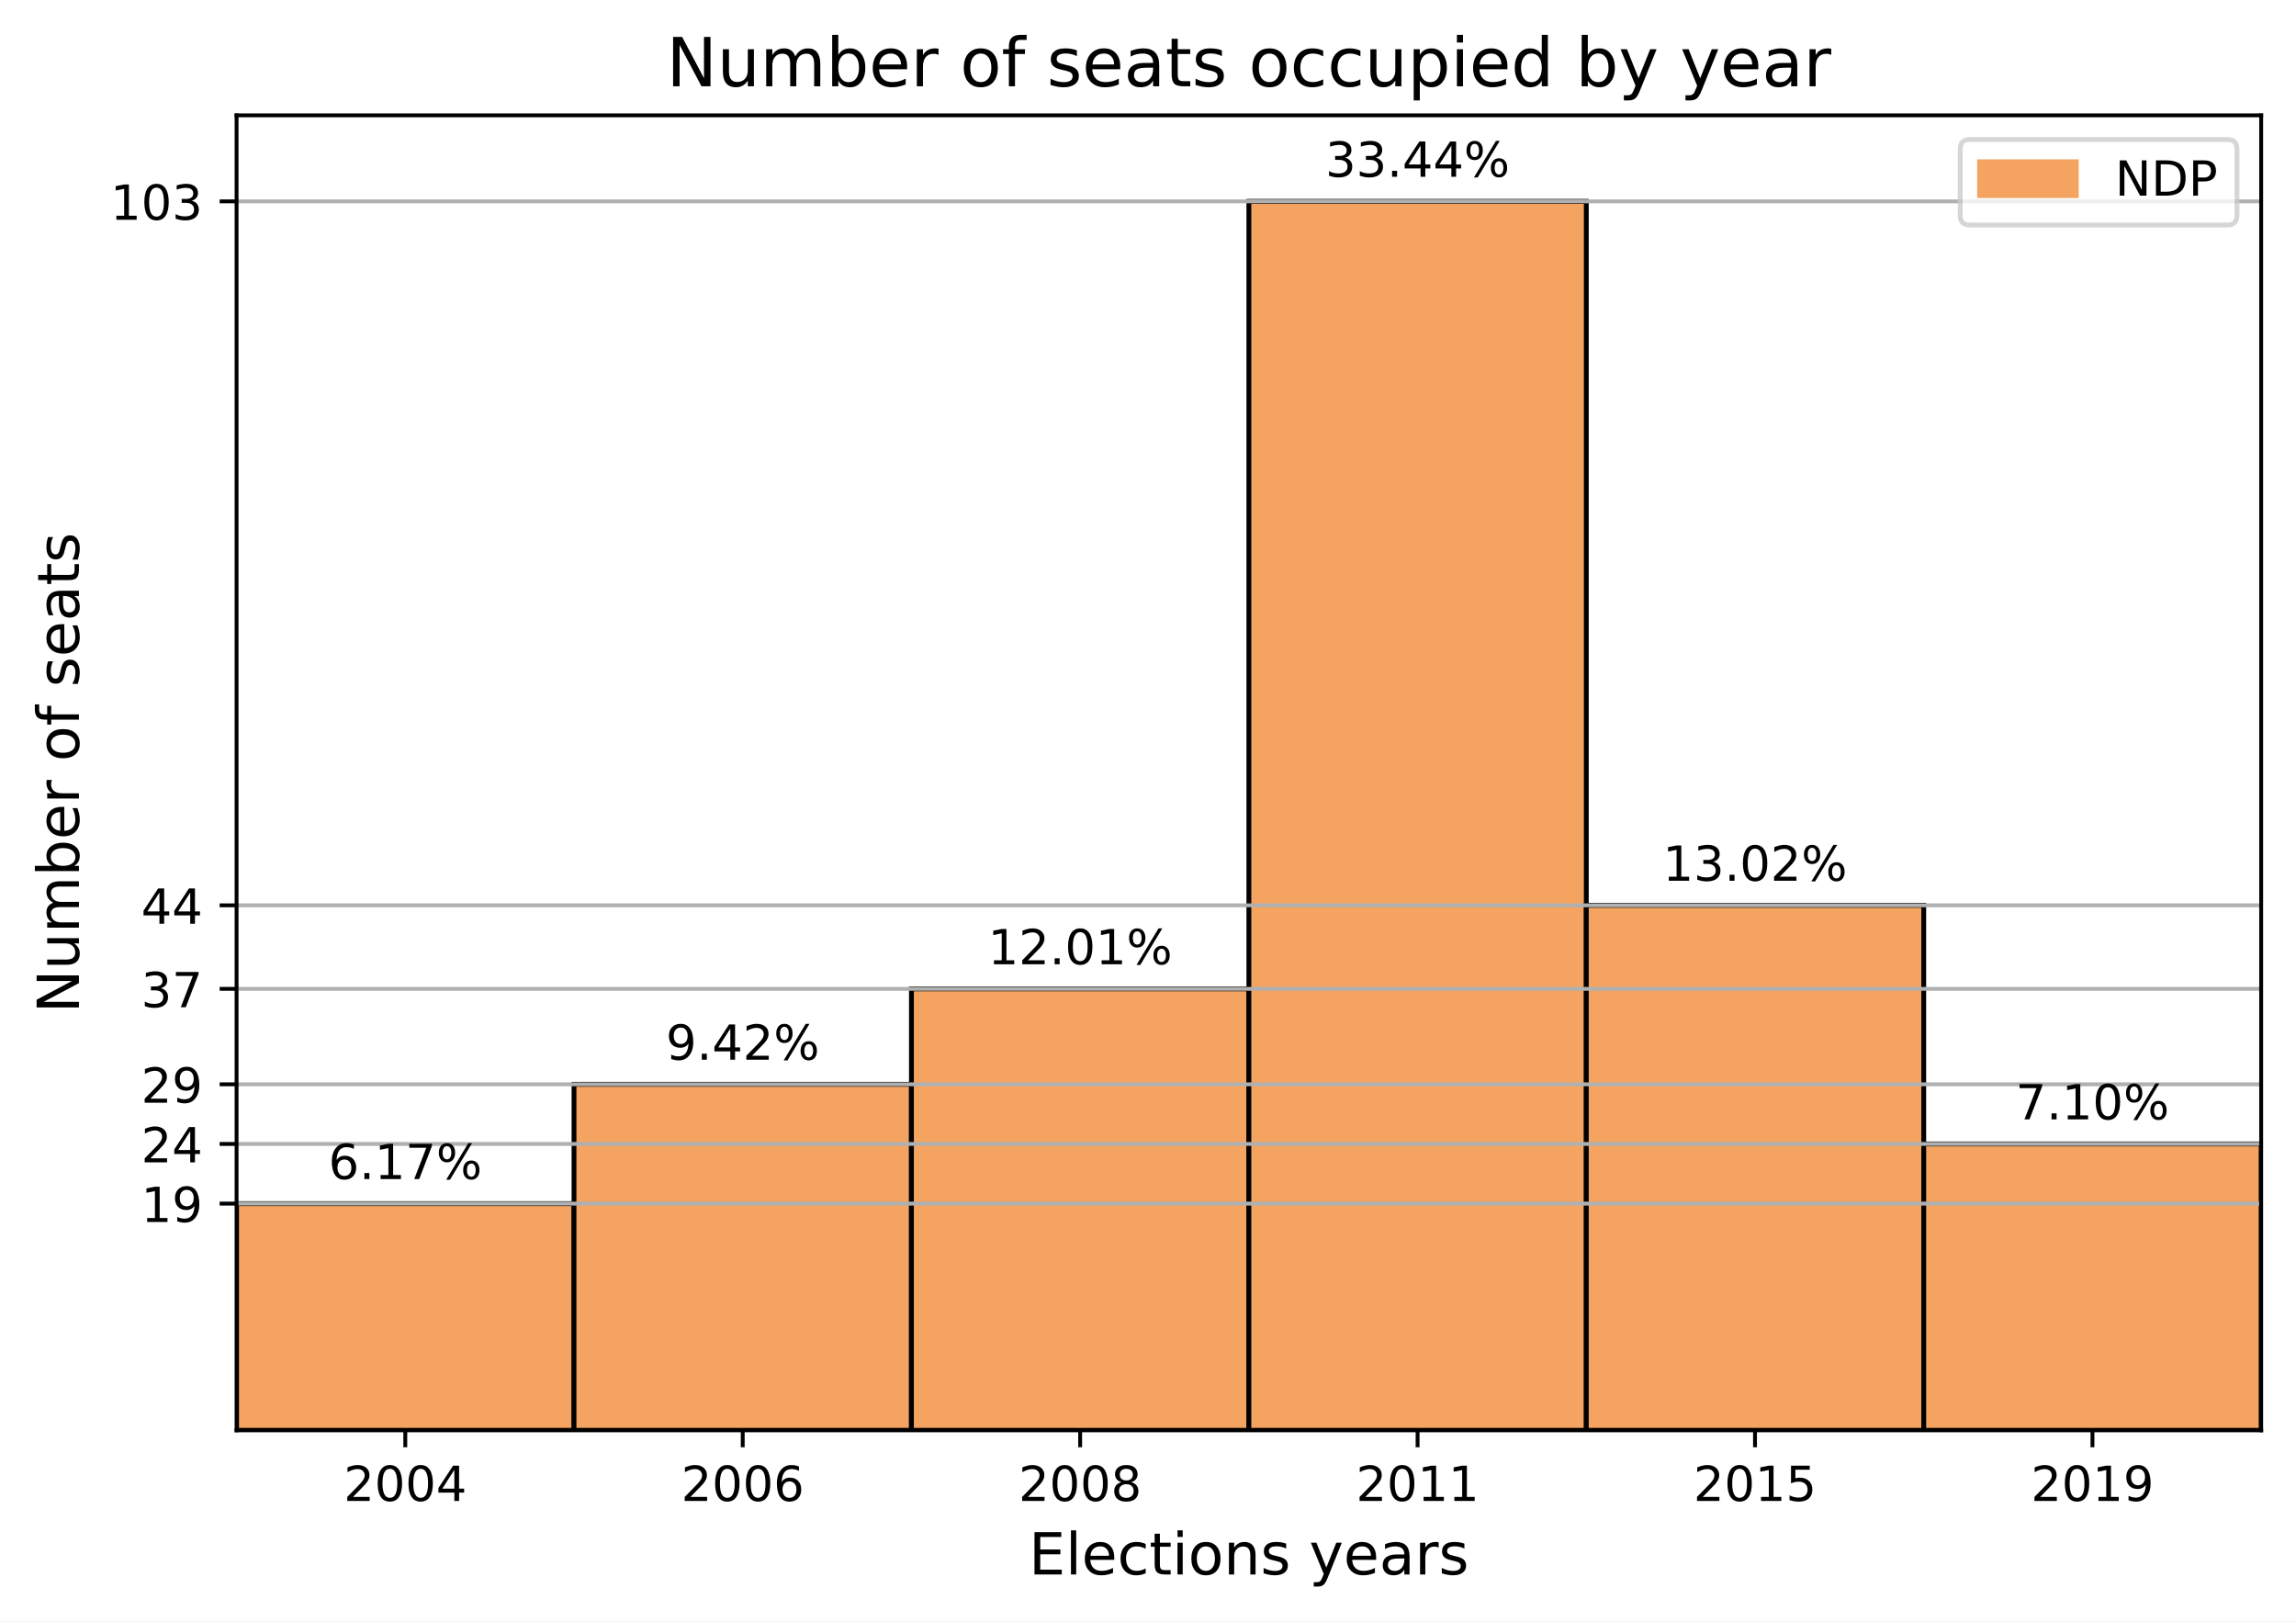
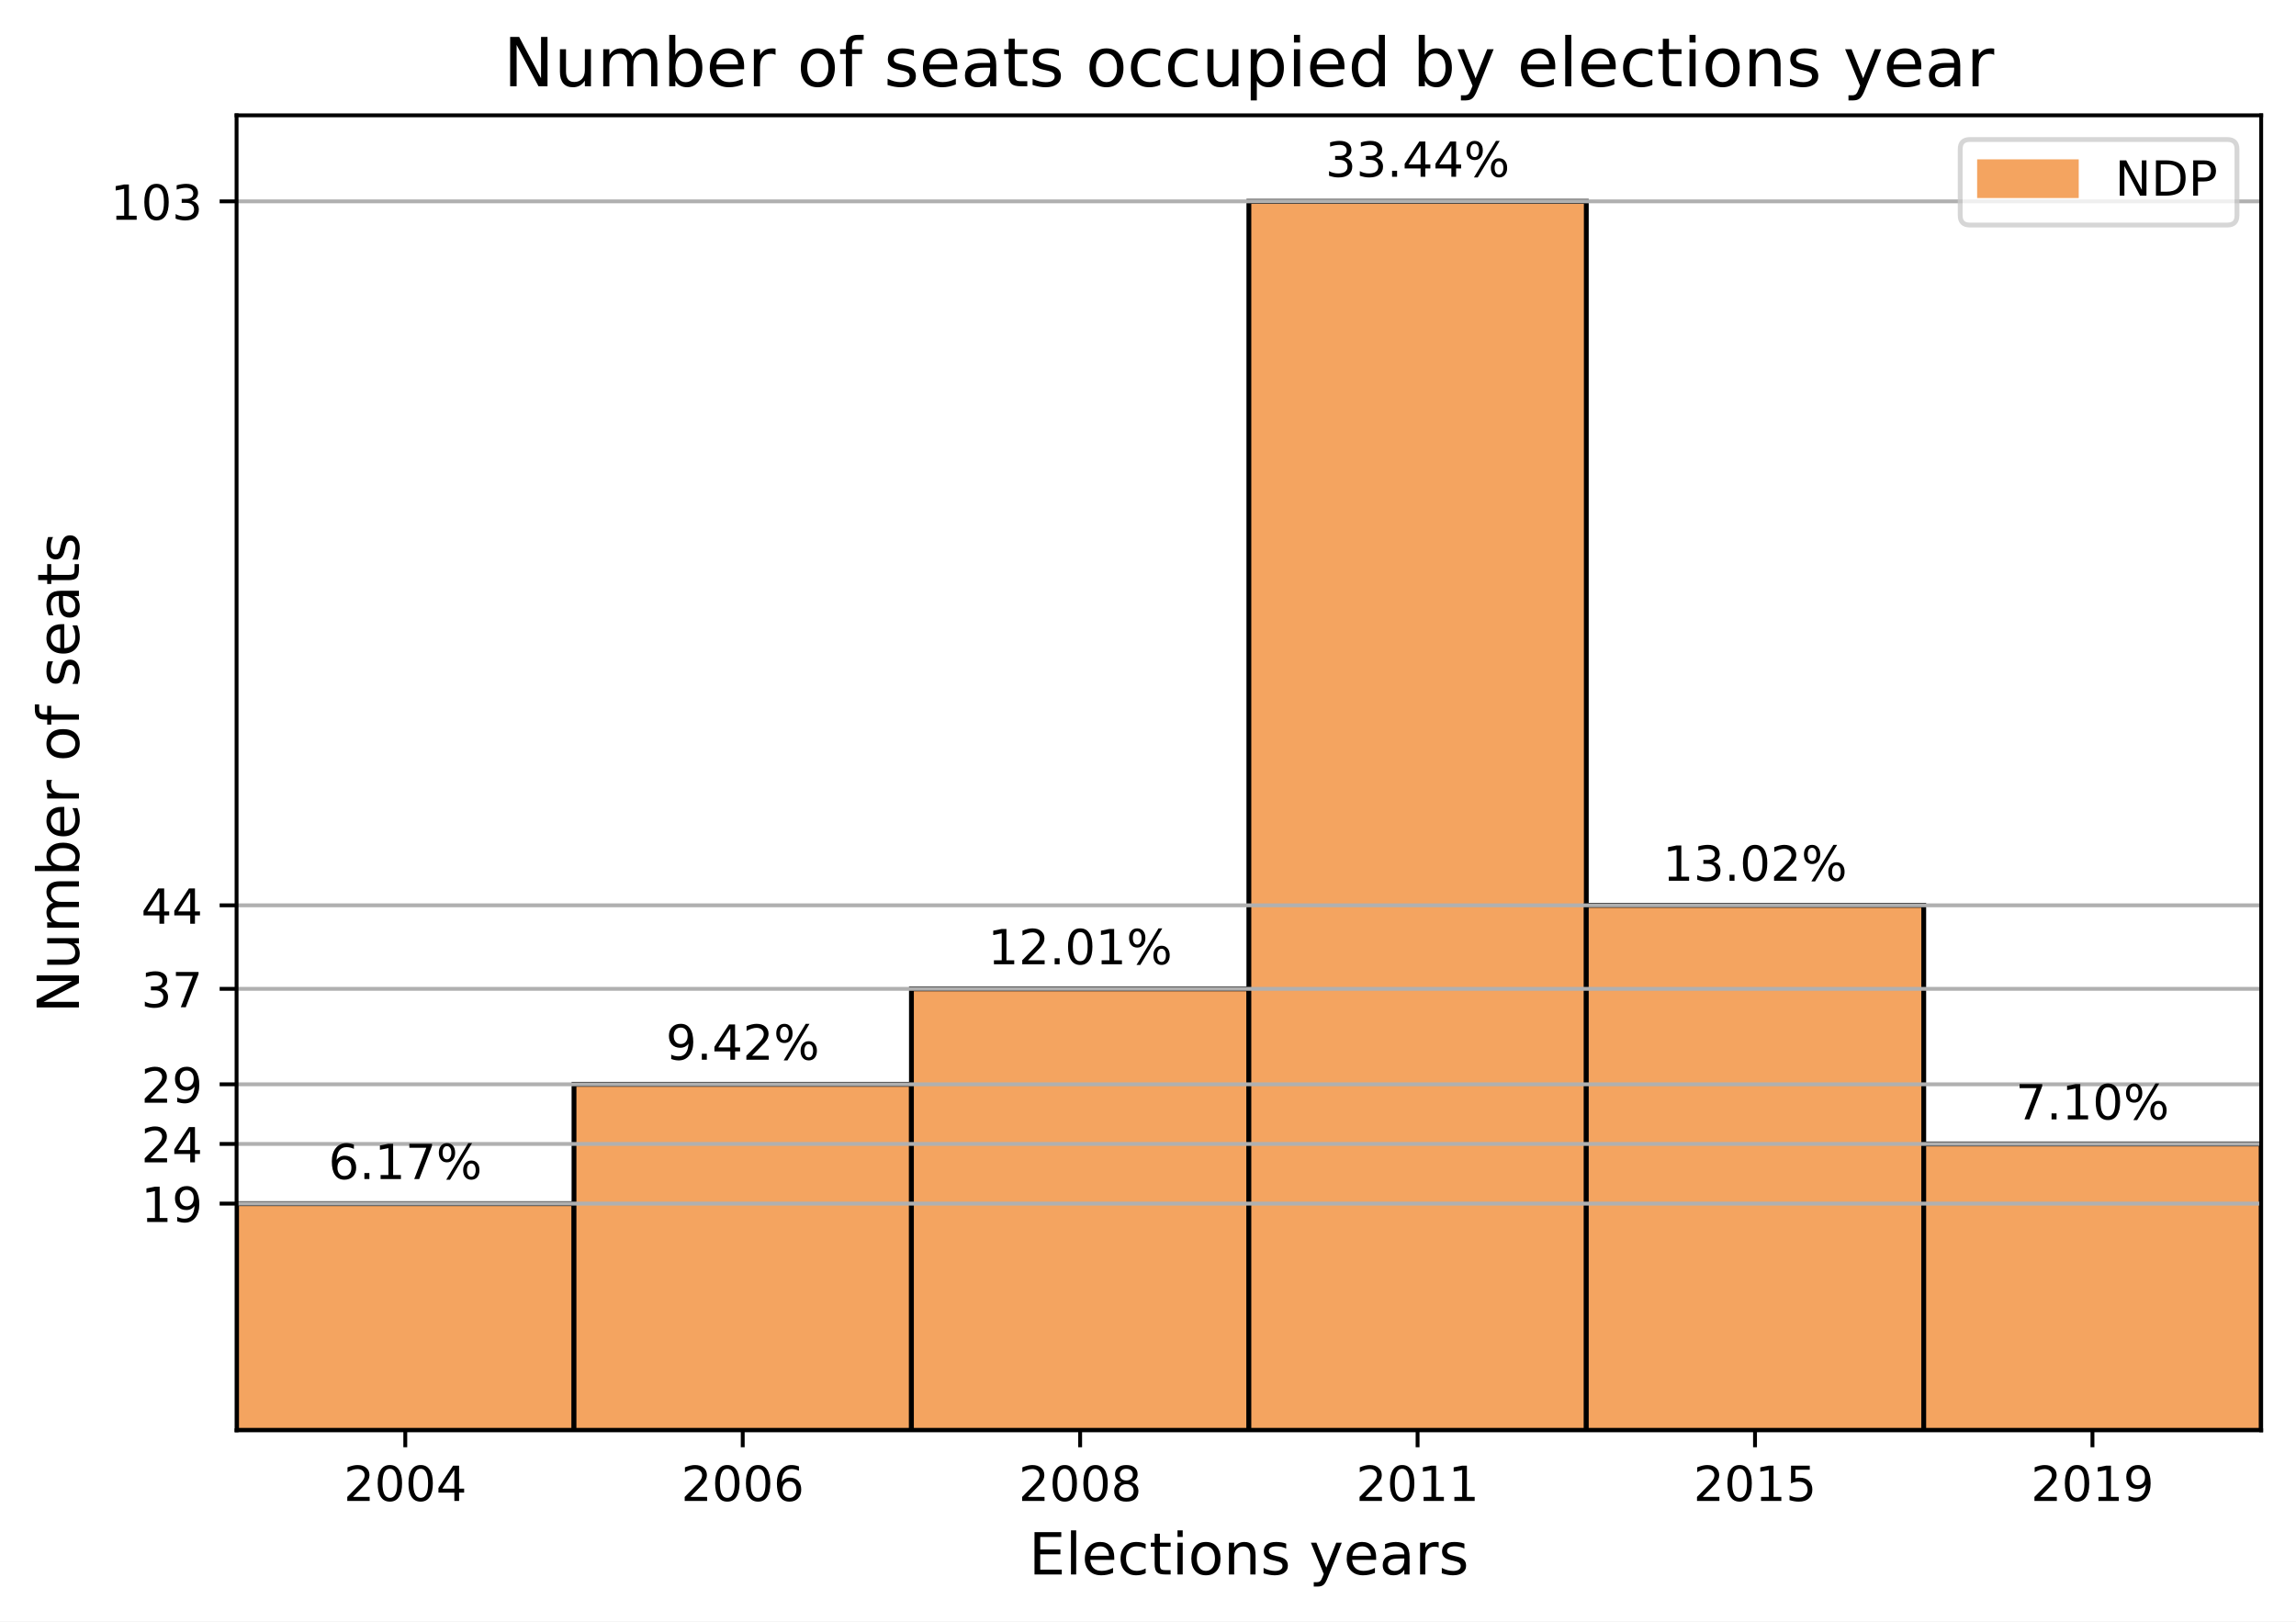
<svg xmlns="http://www.w3.org/2000/svg" xmlns:xlink="http://www.w3.org/1999/xlink" height="335.13pt" version="1.1" viewBox="0 0 474.601 335.13" width="474.601pt">
  <defs>
    <style type="text/css">
*{stroke-linecap:butt;stroke-linejoin:round;}
  </style>
  </defs>
  <g id="figure_1">
    <g id="patch_1">
      <path d="M 0 335.13  L 474.601 335.13  L 474.601 0  L 0 0  z " style="fill:#ffffff;" />
    </g>
    <g id="axes_1">
      <g id="patch_2">
        <path d="M 48.901 295.638  L 467.401 295.638  L 467.401 23.838  L 48.901 23.838  z " style="fill:#ffffff;" />
      </g>
      <g id="patch_3">
-         <path clip-path="url(#p326a1dd85b)" d="M 48.901 295.638  L 118.651 295.638  L 118.651 248.78  L 48.901 248.78  z " style="fill:#f4a460;stroke:#000000;stroke-linejoin:miter;" />
+         <path clip-path="url(#p4ded774960)" d="M 48.901 295.638  L 118.651 295.638  L 118.651 248.78  L 48.901 248.78  z " style="fill:#f4a460;stroke:#000000;stroke-linejoin:miter;" />
      </g>
      <g id="patch_4">
-         <path clip-path="url(#p326a1dd85b)" d="M 118.651 295.638  L 188.401 295.638  L 188.401 224.118  L 118.651 224.118  z " style="fill:#f4a460;stroke:#000000;stroke-linejoin:miter;" />
+         <path clip-path="url(#p4ded774960)" d="M 118.651 295.638  L 188.401 295.638  L 188.401 224.118  L 118.651 224.118  z " style="fill:#f4a460;stroke:#000000;stroke-linejoin:miter;" />
      </g>
      <g id="patch_5">
-         <path clip-path="url(#p326a1dd85b)" d="M 188.401 295.638  L 258.151 295.638  L 258.151 204.388  L 188.401 204.388  z " style="fill:#f4a460;stroke:#000000;stroke-linejoin:miter;" />
+         <path clip-path="url(#p4ded774960)" d="M 188.401 295.638  L 258.151 295.638  L 258.151 204.388  L 188.401 204.388  z " style="fill:#f4a460;stroke:#000000;stroke-linejoin:miter;" />
      </g>
      <g id="patch_6">
-         <path clip-path="url(#p326a1dd85b)" d="M 258.151 295.638  L 327.901 295.638  L 327.901 41.619  L 258.151 41.619  z " style="fill:#f4a460;stroke:#000000;stroke-linejoin:miter;" />
+         <path clip-path="url(#p4ded774960)" d="M 258.151 295.638  L 327.901 295.638  L 327.901 41.619  L 258.151 41.619  z " style="fill:#f4a460;stroke:#000000;stroke-linejoin:miter;" />
      </g>
      <g id="patch_7">
-         <path clip-path="url(#p326a1dd85b)" d="M 327.901 295.638  L 397.651 295.638  L 397.651 187.125  L 327.901 187.125  z " style="fill:#f4a460;stroke:#000000;stroke-linejoin:miter;" />
+         <path clip-path="url(#p4ded774960)" d="M 327.901 295.638  L 397.651 295.638  L 397.651 187.125  L 327.901 187.125  z " style="fill:#f4a460;stroke:#000000;stroke-linejoin:miter;" />
      </g>
      <g id="patch_8">
-         <path clip-path="url(#p326a1dd85b)" d="M 397.651 295.638  L 467.401 295.638  L 467.401 236.449  L 397.651 236.449  z " style="fill:#f4a460;stroke:#000000;stroke-linejoin:miter;" />
+         <path clip-path="url(#p4ded774960)" d="M 397.651 295.638  L 467.401 295.638  L 467.401 236.449  L 397.651 236.449  z " style="fill:#f4a460;stroke:#000000;stroke-linejoin:miter;" />
      </g>
      <g id="matplotlib.axis_1">
        <g id="xtick_1">
          <g id="line2d_1">
            <defs>
-               <path d="M 0 0  L 0 3.5  " id="mfd32b7b7f0" style="stroke:#000000;stroke-width:0.8;" />
-             </defs>
-             <g>
-               <use style="stroke:#000000;stroke-width:0.8;" x="83.776" xlink:href="#mfd32b7b7f0" y="295.638" />
+               <path d="M 0 0  L 0 3.5  " id="m4c9ba9c787" style="stroke:#000000;stroke-width:0.8;" />
+             </defs>
+             <g>
+               <use style="stroke:#000000;stroke-width:0.8;" x="83.776" xlink:href="#m4c9ba9c787" y="295.638" />
            </g>
          </g>
          <g id="text_1">
            <defs>
              <path d="M 19.188 8.297  L 53.609 8.297  L 53.609 0  L 7.328 0  L 7.328 8.297  Q 12.938 14.109 22.625 23.891  Q 32.328 33.688 34.812 36.531  Q 39.547 41.844 41.422 45.531  Q 43.312 49.219 43.312 52.781  Q 43.312 58.594 39.234 62.25  Q 35.156 65.922 28.609 65.922  Q 23.969 65.922 18.812 64.312  Q 13.672 62.703 7.812 59.422  L 7.812 69.391  Q 13.766 71.781 18.938 73  Q 24.125 74.219 28.422 74.219  Q 39.75 74.219 46.484 68.547  Q 53.219 62.891 53.219 53.422  Q 53.219 48.922 51.531 44.891  Q 49.859 40.875 45.406 35.406  Q 44.188 33.984 37.641 27.219  Q 31.109 20.453 19.188 8.297  z " id="DejaVuSans-50" />
              <path d="M 31.781 66.406  Q 24.172 66.406 20.328 58.906  Q 16.5 51.422 16.5 36.375  Q 16.5 21.391 20.328 13.891  Q 24.172 6.391 31.781 6.391  Q 39.453 6.391 43.281 13.891  Q 47.125 21.391 47.125 36.375  Q 47.125 51.422 43.281 58.906  Q 39.453 66.406 31.781 66.406  z M 31.781 74.219  Q 44.047 74.219 50.516 64.516  Q 56.984 54.828 56.984 36.375  Q 56.984 17.969 50.516 8.266  Q 44.047 -1.422 31.781 -1.422  Q 19.531 -1.422 13.062 8.266  Q 6.594 17.969 6.594 36.375  Q 6.594 54.828 13.062 64.516  Q 19.531 74.219 31.781 74.219  z " id="DejaVuSans-48" />
              <path d="M 37.797 64.312  L 12.891 25.391  L 37.797 25.391  z M 35.203 72.906  L 47.609 72.906  L 47.609 25.391  L 58.016 25.391  L 58.016 17.188  L 47.609 17.188  L 47.609 0  L 37.797 0  L 37.797 17.188  L 4.891 17.188  L 4.891 26.703  z " id="DejaVuSans-52" />
            </defs>
            <g transform="translate(71.05125 310.2362)scale(0.1 -0.1)">
              <use xlink:href="#DejaVuSans-50" />
              <use x="63.623" xlink:href="#DejaVuSans-48" />
              <use x="127.246" xlink:href="#DejaVuSans-48" />
              <use x="190.869" xlink:href="#DejaVuSans-52" />
            </g>
          </g>
        </g>
        <g id="xtick_2">
          <g id="line2d_2">
            <g>
-               <use style="stroke:#000000;stroke-width:0.8;" x="153.526" xlink:href="#mfd32b7b7f0" y="295.638" />
+               <use style="stroke:#000000;stroke-width:0.8;" x="153.526" xlink:href="#m4c9ba9c787" y="295.638" />
            </g>
          </g>
          <g id="text_2">
            <defs>
              <path d="M 33.016 40.375  Q 26.375 40.375 22.484 35.828  Q 18.609 31.297 18.609 23.391  Q 18.609 15.531 22.484 10.953  Q 26.375 6.391 33.016 6.391  Q 39.656 6.391 43.531 10.953  Q 47.406 15.531 47.406 23.391  Q 47.406 31.297 43.531 35.828  Q 39.656 40.375 33.016 40.375  z M 52.594 71.297  L 52.594 62.312  Q 48.875 64.062 45.094 64.984  Q 41.312 65.922 37.594 65.922  Q 27.828 65.922 22.672 59.328  Q 17.531 52.734 16.797 39.406  Q 19.672 43.656 24.016 45.922  Q 28.375 48.188 33.594 48.188  Q 44.578 48.188 50.953 41.516  Q 57.328 34.859 57.328 23.391  Q 57.328 12.156 50.688 5.359  Q 44.047 -1.422 33.016 -1.422  Q 20.359 -1.422 13.672 8.266  Q 6.984 17.969 6.984 36.375  Q 6.984 53.656 15.188 63.938  Q 23.391 74.219 37.203 74.219  Q 40.922 74.219 44.703 73.484  Q 48.484 72.75 52.594 71.297  z " id="DejaVuSans-54" />
            </defs>
            <g transform="translate(140.8013 310.2362)scale(0.1 -0.1)">
              <use xlink:href="#DejaVuSans-50" />
              <use x="63.623" xlink:href="#DejaVuSans-48" />
              <use x="127.246" xlink:href="#DejaVuSans-48" />
              <use x="190.869" xlink:href="#DejaVuSans-54" />
            </g>
          </g>
        </g>
        <g id="xtick_3">
          <g id="line2d_3">
            <g>
-               <use style="stroke:#000000;stroke-width:0.8;" x="223.276" xlink:href="#mfd32b7b7f0" y="295.638" />
+               <use style="stroke:#000000;stroke-width:0.8;" x="223.276" xlink:href="#m4c9ba9c787" y="295.638" />
            </g>
          </g>
          <g id="text_3">
            <defs>
              <path d="M 31.781 34.625  Q 24.75 34.625 20.719 30.859  Q 16.703 27.094 16.703 20.516  Q 16.703 13.922 20.719 10.156  Q 24.75 6.391 31.781 6.391  Q 38.812 6.391 42.859 10.172  Q 46.922 13.969 46.922 20.516  Q 46.922 27.094 42.891 30.859  Q 38.875 34.625 31.781 34.625  z M 21.922 38.812  Q 15.578 40.375 12.031 44.719  Q 8.5 49.078 8.5 55.328  Q 8.5 64.062 14.719 69.141  Q 20.953 74.219 31.781 74.219  Q 42.672 74.219 48.875 69.141  Q 55.078 64.062 55.078 55.328  Q 55.078 49.078 51.531 44.719  Q 48 40.375 41.703 38.812  Q 48.828 37.156 52.797 32.312  Q 56.781 27.484 56.781 20.516  Q 56.781 9.906 50.312 4.234  Q 43.844 -1.422 31.781 -1.422  Q 19.734 -1.422 13.25 4.234  Q 6.781 9.906 6.781 20.516  Q 6.781 27.484 10.781 32.312  Q 14.797 37.156 21.922 38.812  z M 18.312 54.391  Q 18.312 48.734 21.844 45.562  Q 25.391 42.391 31.781 42.391  Q 38.141 42.391 41.719 45.562  Q 45.312 48.734 45.312 54.391  Q 45.312 60.062 41.719 63.234  Q 38.141 66.406 31.781 66.406  Q 25.391 66.406 21.844 63.234  Q 18.312 60.062 18.312 54.391  z " id="DejaVuSans-56" />
            </defs>
            <g transform="translate(210.5513 310.2362)scale(0.1 -0.1)">
              <use xlink:href="#DejaVuSans-50" />
              <use x="63.623" xlink:href="#DejaVuSans-48" />
              <use x="127.246" xlink:href="#DejaVuSans-48" />
              <use x="190.869" xlink:href="#DejaVuSans-56" />
            </g>
          </g>
        </g>
        <g id="xtick_4">
          <g id="line2d_4">
            <g>
-               <use style="stroke:#000000;stroke-width:0.8;" x="293.026" xlink:href="#mfd32b7b7f0" y="295.638" />
+               <use style="stroke:#000000;stroke-width:0.8;" x="293.026" xlink:href="#m4c9ba9c787" y="295.638" />
            </g>
          </g>
          <g id="text_4">
            <defs>
              <path d="M 12.406 8.297  L 28.516 8.297  L 28.516 63.922  L 10.984 60.406  L 10.984 69.391  L 28.422 72.906  L 38.281 72.906  L 38.281 8.297  L 54.391 8.297  L 54.391 0  L 12.406 0  z " id="DejaVuSans-49" />
            </defs>
            <g transform="translate(280.3012 310.2362)scale(0.1 -0.1)">
              <use xlink:href="#DejaVuSans-50" />
              <use x="63.623" xlink:href="#DejaVuSans-48" />
              <use x="127.246" xlink:href="#DejaVuSans-49" />
              <use x="190.869" xlink:href="#DejaVuSans-49" />
            </g>
          </g>
        </g>
        <g id="xtick_5">
          <g id="line2d_5">
            <g>
-               <use style="stroke:#000000;stroke-width:0.8;" x="362.776" xlink:href="#mfd32b7b7f0" y="295.638" />
+               <use style="stroke:#000000;stroke-width:0.8;" x="362.776" xlink:href="#m4c9ba9c787" y="295.638" />
            </g>
          </g>
          <g id="text_5">
            <defs>
              <path d="M 10.797 72.906  L 49.516 72.906  L 49.516 64.594  L 19.828 64.594  L 19.828 46.734  Q 21.969 47.469 24.109 47.828  Q 26.266 48.188 28.422 48.188  Q 40.625 48.188 47.75 41.5  Q 54.891 34.812 54.891 23.391  Q 54.891 11.625 47.562 5.094  Q 40.234 -1.422 26.906 -1.422  Q 22.312 -1.422 17.547 -0.641  Q 12.797 0.141 7.719 1.703  L 7.719 11.625  Q 12.109 9.234 16.797 8.062  Q 21.484 6.891 26.703 6.891  Q 35.156 6.891 40.078 11.328  Q 45.016 15.766 45.016 23.391  Q 45.016 31 40.078 35.438  Q 35.156 39.891 26.703 39.891  Q 22.75 39.891 18.812 39.016  Q 14.891 38.141 10.797 36.281  z " id="DejaVuSans-53" />
            </defs>
            <g transform="translate(350.0512 310.2362)scale(0.1 -0.1)">
              <use xlink:href="#DejaVuSans-50" />
              <use x="63.623" xlink:href="#DejaVuSans-48" />
              <use x="127.246" xlink:href="#DejaVuSans-49" />
              <use x="190.869" xlink:href="#DejaVuSans-53" />
            </g>
          </g>
        </g>
        <g id="xtick_6">
          <g id="line2d_6">
            <g>
-               <use style="stroke:#000000;stroke-width:0.8;" x="432.526" xlink:href="#mfd32b7b7f0" y="295.638" />
+               <use style="stroke:#000000;stroke-width:0.8;" x="432.526" xlink:href="#m4c9ba9c787" y="295.638" />
            </g>
          </g>
          <g id="text_6">
            <defs>
              <path d="M 10.984 1.516  L 10.984 10.5  Q 14.703 8.734 18.5 7.812  Q 22.312 6.891 25.984 6.891  Q 35.75 6.891 40.891 13.453  Q 46.047 20.016 46.781 33.406  Q 43.953 29.203 39.594 26.953  Q 35.25 24.703 29.984 24.703  Q 19.047 24.703 12.672 31.312  Q 6.297 37.938 6.297 49.422  Q 6.297 60.641 12.938 67.422  Q 19.578 74.219 30.609 74.219  Q 43.266 74.219 49.922 64.516  Q 56.594 54.828 56.594 36.375  Q 56.594 19.141 48.406 8.859  Q 40.234 -1.422 26.422 -1.422  Q 22.703 -1.422 18.891 -0.688  Q 15.094 0.047 10.984 1.516  z M 30.609 32.422  Q 37.25 32.422 41.125 36.953  Q 45.016 41.5 45.016 49.422  Q 45.016 57.281 41.125 61.844  Q 37.25 66.406 30.609 66.406  Q 23.969 66.406 20.094 61.844  Q 16.219 57.281 16.219 49.422  Q 16.219 41.5 20.094 36.953  Q 23.969 32.422 30.609 32.422  z " id="DejaVuSans-57" />
            </defs>
            <g transform="translate(419.8012 310.2362)scale(0.1 -0.1)">
              <use xlink:href="#DejaVuSans-50" />
              <use x="63.623" xlink:href="#DejaVuSans-48" />
              <use x="127.246" xlink:href="#DejaVuSans-49" />
              <use x="190.869" xlink:href="#DejaVuSans-57" />
            </g>
          </g>
        </g>
        <g id="text_7">
          <defs>
            <path d="M 9.812 72.906  L 55.906 72.906  L 55.906 64.594  L 19.672 64.594  L 19.672 43.016  L 54.391 43.016  L 54.391 34.719  L 19.672 34.719  L 19.672 8.297  L 56.781 8.297  L 56.781 0  L 9.812 0  z " id="DejaVuSans-69" />
            <path d="M 9.422 75.984  L 18.406 75.984  L 18.406 0  L 9.422 0  z " id="DejaVuSans-108" />
            <path d="M 56.203 29.594  L 56.203 25.203  L 14.891 25.203  Q 15.484 15.922 20.484 11.062  Q 25.484 6.203 34.422 6.203  Q 39.594 6.203 44.453 7.469  Q 49.312 8.734 54.109 11.281  L 54.109 2.781  Q 49.266 0.734 44.188 -0.344  Q 39.109 -1.422 33.891 -1.422  Q 20.797 -1.422 13.156 6.188  Q 5.516 13.812 5.516 26.812  Q 5.516 40.234 12.766 48.109  Q 20.016 56 32.328 56  Q 43.359 56 49.781 48.891  Q 56.203 41.797 56.203 29.594  z M 47.219 32.234  Q 47.125 39.594 43.094 43.984  Q 39.062 48.391 32.422 48.391  Q 24.906 48.391 20.391 44.141  Q 15.875 39.891 15.188 32.172  z " id="DejaVuSans-101" />
            <path d="M 48.781 52.594  L 48.781 44.188  Q 44.969 46.297 41.141 47.344  Q 37.312 48.391 33.406 48.391  Q 24.656 48.391 19.812 42.844  Q 14.984 37.312 14.984 27.297  Q 14.984 17.281 19.812 11.734  Q 24.656 6.203 33.406 6.203  Q 37.312 6.203 41.141 7.25  Q 44.969 8.297 48.781 10.406  L 48.781 2.094  Q 45.016 0.344 40.984 -0.531  Q 36.969 -1.422 32.422 -1.422  Q 20.062 -1.422 12.781 6.344  Q 5.516 14.109 5.516 27.297  Q 5.516 40.672 12.859 48.328  Q 20.219 56 33.016 56  Q 37.156 56 41.109 55.141  Q 45.062 54.297 48.781 52.594  z " id="DejaVuSans-99" />
            <path d="M 18.312 70.219  L 18.312 54.688  L 36.812 54.688  L 36.812 47.703  L 18.312 47.703  L 18.312 18.016  Q 18.312 11.328 20.141 9.422  Q 21.969 7.516 27.594 7.516  L 36.812 7.516  L 36.812 0  L 27.594 0  Q 17.188 0 13.234 3.875  Q 9.281 7.766 9.281 18.016  L 9.281 47.703  L 2.688 47.703  L 2.688 54.688  L 9.281 54.688  L 9.281 70.219  z " id="DejaVuSans-116" />
            <path d="M 9.422 54.688  L 18.406 54.688  L 18.406 0  L 9.422 0  z M 9.422 75.984  L 18.406 75.984  L 18.406 64.594  L 9.422 64.594  z " id="DejaVuSans-105" />
            <path d="M 30.609 48.391  Q 23.391 48.391 19.188 42.75  Q 14.984 37.109 14.984 27.297  Q 14.984 17.484 19.156 11.844  Q 23.344 6.203 30.609 6.203  Q 37.797 6.203 41.984 11.859  Q 46.188 17.531 46.188 27.297  Q 46.188 37.016 41.984 42.703  Q 37.797 48.391 30.609 48.391  z M 30.609 56  Q 42.328 56 49.016 48.375  Q 55.719 40.766 55.719 27.297  Q 55.719 13.875 49.016 6.219  Q 42.328 -1.422 30.609 -1.422  Q 18.844 -1.422 12.172 6.219  Q 5.516 13.875 5.516 27.297  Q 5.516 40.766 12.172 48.375  Q 18.844 56 30.609 56  z " id="DejaVuSans-111" />
            <path d="M 54.891 33.016  L 54.891 0  L 45.906 0  L 45.906 32.719  Q 45.906 40.484 42.875 44.328  Q 39.844 48.188 33.797 48.188  Q 26.516 48.188 22.312 43.547  Q 18.109 38.922 18.109 30.906  L 18.109 0  L 9.078 0  L 9.078 54.688  L 18.109 54.688  L 18.109 46.188  Q 21.344 51.125 25.703 53.562  Q 30.078 56 35.797 56  Q 45.219 56 50.047 50.172  Q 54.891 44.344 54.891 33.016  z " id="DejaVuSans-110" />
            <path d="M 44.281 53.078  L 44.281 44.578  Q 40.484 46.531 36.375 47.5  Q 32.281 48.484 27.875 48.484  Q 21.188 48.484 17.844 46.438  Q 14.5 44.391 14.5 40.281  Q 14.5 37.156 16.891 35.375  Q 19.281 33.594 26.516 31.984  L 29.594 31.297  Q 39.156 29.25 43.188 25.516  Q 47.219 21.781 47.219 15.094  Q 47.219 7.469 41.188 3.016  Q 35.156 -1.422 24.609 -1.422  Q 20.219 -1.422 15.453 -0.562  Q 10.688 0.297 5.422 2  L 5.422 11.281  Q 10.406 8.688 15.234 7.391  Q 20.062 6.109 24.812 6.109  Q 31.156 6.109 34.562 8.281  Q 37.984 10.453 37.984 14.406  Q 37.984 18.062 35.516 20.016  Q 33.062 21.969 24.703 23.781  L 21.578 24.516  Q 13.234 26.266 9.516 29.906  Q 5.812 33.547 5.812 39.891  Q 5.812 47.609 11.281 51.797  Q 16.75 56 26.812 56  Q 31.781 56 36.172 55.266  Q 40.578 54.547 44.281 53.078  z " id="DejaVuSans-115" />
            <path id="DejaVuSans-32" />
            <path d="M 32.172 -5.078  Q 28.375 -14.844 24.75 -17.812  Q 21.141 -20.797 15.094 -20.797  L 7.906 -20.797  L 7.906 -13.281  L 13.188 -13.281  Q 16.891 -13.281 18.938 -11.516  Q 21 -9.766 23.484 -3.219  L 25.094 0.875  L 2.984 54.688  L 12.5 54.688  L 29.594 11.922  L 46.688 54.688  L 56.203 54.688  z " id="DejaVuSans-121" />
            <path d="M 34.281 27.484  Q 23.391 27.484 19.188 25  Q 14.984 22.516 14.984 16.5  Q 14.984 11.719 18.141 8.906  Q 21.297 6.109 26.703 6.109  Q 34.188 6.109 38.703 11.406  Q 43.219 16.703 43.219 25.484  L 43.219 27.484  z M 52.203 31.203  L 52.203 0  L 43.219 0  L 43.219 8.297  Q 40.141 3.328 35.547 0.953  Q 30.953 -1.422 24.312 -1.422  Q 15.922 -1.422 10.953 3.297  Q 6 8.016 6 15.922  Q 6 25.141 12.172 29.828  Q 18.359 34.516 30.609 34.516  L 43.219 34.516  L 43.219 35.406  Q 43.219 41.609 39.141 45  Q 35.062 48.391 27.688 48.391  Q 23 48.391 18.547 47.266  Q 14.109 46.141 10.016 43.891  L 10.016 52.203  Q 14.938 54.109 19.578 55.047  Q 24.219 56 28.609 56  Q 40.484 56 46.344 49.844  Q 52.203 43.703 52.203 31.203  z " id="DejaVuSans-97" />
            <path d="M 41.109 46.297  Q 39.594 47.172 37.812 47.578  Q 36.031 48 33.891 48  Q 26.266 48 22.188 43.047  Q 18.109 38.094 18.109 28.812  L 18.109 0  L 9.078 0  L 9.078 54.688  L 18.109 54.688  L 18.109 46.188  Q 20.953 51.172 25.484 53.578  Q 30.031 56 36.531 56  Q 37.453 56 38.578 55.875  Q 39.703 55.766 41.062 55.516  z " id="DejaVuSans-114" />
          </defs>
          <g transform="translate(212.6647 325.4341)scale(0.12 -0.12)">
            <use xlink:href="#DejaVuSans-69" />
            <use x="63.184" xlink:href="#DejaVuSans-108" />
            <use x="90.967" xlink:href="#DejaVuSans-101" />
            <use x="152.49" xlink:href="#DejaVuSans-99" />
            <use x="207.471" xlink:href="#DejaVuSans-116" />
            <use x="246.68" xlink:href="#DejaVuSans-105" />
            <use x="274.463" xlink:href="#DejaVuSans-111" />
            <use x="335.645" xlink:href="#DejaVuSans-110" />
            <use x="399.023" xlink:href="#DejaVuSans-115" />
            <use x="451.123" xlink:href="#DejaVuSans-32" />
            <use x="482.91" xlink:href="#DejaVuSans-121" />
            <use x="542.09" xlink:href="#DejaVuSans-101" />
            <use x="603.613" xlink:href="#DejaVuSans-97" />
            <use x="664.893" xlink:href="#DejaVuSans-114" />
            <use x="706.006" xlink:href="#DejaVuSans-115" />
          </g>
        </g>
      </g>
      <g id="matplotlib.axis_2">
        <g id="ytick_1">
          <g id="line2d_7">
-             <path clip-path="url(#p326a1dd85b)" d="M 48.901 248.78  L 467.401 248.78  " style="fill:none;stroke:#b0b0b0;stroke-linecap:square;stroke-width:0.8;" />
+             <path clip-path="url(#p4ded774960)" d="M 48.901 248.78  L 467.401 248.78  " style="fill:none;stroke:#b0b0b0;stroke-linecap:square;stroke-width:0.8;" />
          </g>
          <g id="line2d_8">
            <defs>
-               <path d="M 0 0  L -3.5 0  " id="m37315ed612" style="stroke:#000000;stroke-width:0.8;" />
-             </defs>
-             <g>
-               <use style="stroke:#000000;stroke-width:0.8;" x="48.901" xlink:href="#m37315ed612" y="248.78" />
+               <path d="M 0 0  L -3.5 0  " id="m4f596367f2" style="stroke:#000000;stroke-width:0.8;" />
+             </defs>
+             <g>
+               <use style="stroke:#000000;stroke-width:0.8;" x="48.901" xlink:href="#m4f596367f2" y="248.78" />
            </g>
          </g>
          <g id="text_8">
            <g transform="translate(29.17625 252.5792)scale(0.1 -0.1)">
              <use xlink:href="#DejaVuSans-49" />
              <use x="63.623" xlink:href="#DejaVuSans-57" />
            </g>
          </g>
        </g>
        <g id="ytick_2">
          <g id="line2d_9">
-             <path clip-path="url(#p326a1dd85b)" d="M 48.901 224.118  L 467.401 224.118  " style="fill:none;stroke:#b0b0b0;stroke-linecap:square;stroke-width:0.8;" />
+             <path clip-path="url(#p4ded774960)" d="M 48.901 224.118  L 467.401 224.118  " style="fill:none;stroke:#b0b0b0;stroke-linecap:square;stroke-width:0.8;" />
          </g>
          <g id="line2d_10">
            <g>
-               <use style="stroke:#000000;stroke-width:0.8;" x="48.901" xlink:href="#m37315ed612" y="224.118" />
+               <use style="stroke:#000000;stroke-width:0.8;" x="48.901" xlink:href="#m4f596367f2" y="224.118" />
            </g>
          </g>
          <g id="text_9">
            <g transform="translate(29.17625 227.9172)scale(0.1 -0.1)">
              <use xlink:href="#DejaVuSans-50" />
              <use x="63.623" xlink:href="#DejaVuSans-57" />
            </g>
          </g>
        </g>
        <g id="ytick_3">
          <g id="line2d_11">
-             <path clip-path="url(#p326a1dd85b)" d="M 48.901 204.388  L 467.401 204.388  " style="fill:none;stroke:#b0b0b0;stroke-linecap:square;stroke-width:0.8;" />
+             <path clip-path="url(#p4ded774960)" d="M 48.901 204.388  L 467.401 204.388  " style="fill:none;stroke:#b0b0b0;stroke-linecap:square;stroke-width:0.8;" />
          </g>
          <g id="line2d_12">
            <g>
-               <use style="stroke:#000000;stroke-width:0.8;" x="48.901" xlink:href="#m37315ed612" y="204.388" />
+               <use style="stroke:#000000;stroke-width:0.8;" x="48.901" xlink:href="#m4f596367f2" y="204.388" />
            </g>
          </g>
          <g id="text_10">
            <defs>
              <path d="M 40.578 39.312  Q 47.656 37.797 51.625 33  Q 55.609 28.219 55.609 21.188  Q 55.609 10.406 48.188 4.484  Q 40.766 -1.422 27.094 -1.422  Q 22.516 -1.422 17.656 -0.516  Q 12.797 0.391 7.625 2.203  L 7.625 11.719  Q 11.719 9.328 16.594 8.109  Q 21.484 6.891 26.812 6.891  Q 36.078 6.891 40.938 10.547  Q 45.797 14.203 45.797 21.188  Q 45.797 27.641 41.281 31.266  Q 36.766 34.906 28.719 34.906  L 20.219 34.906  L 20.219 43.016  L 29.109 43.016  Q 36.375 43.016 40.234 45.922  Q 44.094 48.828 44.094 54.297  Q 44.094 59.906 40.109 62.906  Q 36.141 65.922 28.719 65.922  Q 24.656 65.922 20.016 65.031  Q 15.375 64.156 9.812 62.312  L 9.812 71.094  Q 15.438 72.656 20.344 73.438  Q 25.25 74.219 29.594 74.219  Q 40.828 74.219 47.359 69.109  Q 53.906 64.016 53.906 55.328  Q 53.906 49.266 50.438 45.094  Q 46.969 40.922 40.578 39.312  z " id="DejaVuSans-51" />
              <path d="M 8.203 72.906  L 55.078 72.906  L 55.078 68.703  L 28.609 0  L 18.312 0  L 43.219 64.594  L 8.203 64.594  z " id="DejaVuSans-55" />
            </defs>
            <g transform="translate(29.17625 208.1876)scale(0.1 -0.1)">
              <use xlink:href="#DejaVuSans-51" />
              <use x="63.623" xlink:href="#DejaVuSans-55" />
            </g>
          </g>
        </g>
        <g id="ytick_4">
          <g id="line2d_13">
-             <path clip-path="url(#p326a1dd85b)" d="M 48.901 41.619  L 467.401 41.619  " style="fill:none;stroke:#b0b0b0;stroke-linecap:square;stroke-width:0.8;" />
+             <path clip-path="url(#p4ded774960)" d="M 48.901 41.619  L 467.401 41.619  " style="fill:none;stroke:#b0b0b0;stroke-linecap:square;stroke-width:0.8;" />
          </g>
          <g id="line2d_14">
            <g>
-               <use style="stroke:#000000;stroke-width:0.8;" x="48.901" xlink:href="#m37315ed612" y="41.619" />
+               <use style="stroke:#000000;stroke-width:0.8;" x="48.901" xlink:href="#m4f596367f2" y="41.619" />
            </g>
          </g>
          <g id="text_11">
            <g transform="translate(22.81375 45.41834)scale(0.1 -0.1)">
              <use xlink:href="#DejaVuSans-49" />
              <use x="63.623" xlink:href="#DejaVuSans-48" />
              <use x="127.246" xlink:href="#DejaVuSans-51" />
            </g>
          </g>
        </g>
        <g id="ytick_5">
          <g id="line2d_15">
-             <path clip-path="url(#p326a1dd85b)" d="M 48.901 187.125  L 467.401 187.125  " style="fill:none;stroke:#b0b0b0;stroke-linecap:square;stroke-width:0.8;" />
+             <path clip-path="url(#p4ded774960)" d="M 48.901 187.125  L 467.401 187.125  " style="fill:none;stroke:#b0b0b0;stroke-linecap:square;stroke-width:0.8;" />
          </g>
          <g id="line2d_16">
            <g>
-               <use style="stroke:#000000;stroke-width:0.8;" x="48.901" xlink:href="#m37315ed612" y="187.125" />
+               <use style="stroke:#000000;stroke-width:0.8;" x="48.901" xlink:href="#m4f596367f2" y="187.125" />
            </g>
          </g>
          <g id="text_12">
            <g transform="translate(29.17625 190.9242)scale(0.1 -0.1)">
              <use xlink:href="#DejaVuSans-52" />
              <use x="63.623" xlink:href="#DejaVuSans-52" />
            </g>
          </g>
        </g>
        <g id="ytick_6">
          <g id="line2d_17">
-             <path clip-path="url(#p326a1dd85b)" d="M 48.901 236.449  L 467.401 236.449  " style="fill:none;stroke:#b0b0b0;stroke-linecap:square;stroke-width:0.8;" />
+             <path clip-path="url(#p4ded774960)" d="M 48.901 236.449  L 467.401 236.449  " style="fill:none;stroke:#b0b0b0;stroke-linecap:square;stroke-width:0.8;" />
          </g>
          <g id="line2d_18">
            <g>
-               <use style="stroke:#000000;stroke-width:0.8;" x="48.901" xlink:href="#m37315ed612" y="236.449" />
+               <use style="stroke:#000000;stroke-width:0.8;" x="48.901" xlink:href="#m4f596367f2" y="236.449" />
            </g>
          </g>
          <g id="text_13">
            <g transform="translate(29.17625 240.2482)scale(0.1 -0.1)">
              <use xlink:href="#DejaVuSans-50" />
              <use x="63.623" xlink:href="#DejaVuSans-52" />
            </g>
          </g>
        </g>
        <g id="text_14">
          <defs>
            <path d="M 9.812 72.906  L 23.094 72.906  L 55.422 11.922  L 55.422 72.906  L 64.984 72.906  L 64.984 0  L 51.703 0  L 19.391 60.984  L 19.391 0  L 9.812 0  z " id="DejaVuSans-78" />
            <path d="M 8.5 21.578  L 8.5 54.688  L 17.484 54.688  L 17.484 21.922  Q 17.484 14.156 20.5 10.266  Q 23.531 6.391 29.594 6.391  Q 36.859 6.391 41.078 11.031  Q 45.312 15.672 45.312 23.688  L 45.312 54.688  L 54.297 54.688  L 54.297 0  L 45.312 0  L 45.312 8.406  Q 42.047 3.422 37.719 1  Q 33.406 -1.422 27.688 -1.422  Q 18.266 -1.422 13.375 4.438  Q 8.5 10.297 8.5 21.578  z M 31.109 56  z " id="DejaVuSans-117" />
            <path d="M 52 44.188  Q 55.375 50.25 60.062 53.125  Q 64.75 56 71.094 56  Q 79.641 56 84.281 50.016  Q 88.922 44.047 88.922 33.016  L 88.922 0  L 79.891 0  L 79.891 32.719  Q 79.891 40.578 77.094 44.375  Q 74.312 48.188 68.609 48.188  Q 61.625 48.188 57.562 43.547  Q 53.516 38.922 53.516 30.906  L 53.516 0  L 44.484 0  L 44.484 32.719  Q 44.484 40.625 41.703 44.406  Q 38.922 48.188 33.109 48.188  Q 26.219 48.188 22.156 43.531  Q 18.109 38.875 18.109 30.906  L 18.109 0  L 9.078 0  L 9.078 54.688  L 18.109 54.688  L 18.109 46.188  Q 21.188 51.219 25.484 53.609  Q 29.781 56 35.688 56  Q 41.656 56 45.828 52.969  Q 50 49.953 52 44.188  z " id="DejaVuSans-109" />
            <path d="M 48.688 27.297  Q 48.688 37.203 44.609 42.844  Q 40.531 48.484 33.406 48.484  Q 26.266 48.484 22.188 42.844  Q 18.109 37.203 18.109 27.297  Q 18.109 17.391 22.188 11.75  Q 26.266 6.109 33.406 6.109  Q 40.531 6.109 44.609 11.75  Q 48.688 17.391 48.688 27.297  z M 18.109 46.391  Q 20.953 51.266 25.266 53.625  Q 29.594 56 35.594 56  Q 45.562 56 51.781 48.094  Q 58.016 40.188 58.016 27.297  Q 58.016 14.406 51.781 6.484  Q 45.562 -1.422 35.594 -1.422  Q 29.594 -1.422 25.266 0.953  Q 20.953 3.328 18.109 8.203  L 18.109 0  L 9.078 0  L 9.078 75.984  L 18.109 75.984  z " id="DejaVuSans-98" />
            <path d="M 37.109 75.984  L 37.109 68.5  L 28.516 68.5  Q 23.688 68.5 21.797 66.547  Q 19.922 64.594 19.922 59.516  L 19.922 54.688  L 34.719 54.688  L 34.719 47.703  L 19.922 47.703  L 19.922 0  L 10.891 0  L 10.891 47.703  L 2.297 47.703  L 2.297 54.688  L 10.891 54.688  L 10.891 58.5  Q 10.891 67.625 15.141 71.797  Q 19.391 75.984 28.609 75.984  z " id="DejaVuSans-102" />
          </defs>
          <g transform="translate(16.31812 209.4103)rotate(-90)scale(0.12 -0.12)">
            <use xlink:href="#DejaVuSans-78" />
            <use x="74.805" xlink:href="#DejaVuSans-117" />
            <use x="138.184" xlink:href="#DejaVuSans-109" />
            <use x="235.596" xlink:href="#DejaVuSans-98" />
            <use x="299.072" xlink:href="#DejaVuSans-101" />
            <use x="360.596" xlink:href="#DejaVuSans-114" />
            <use x="401.709" xlink:href="#DejaVuSans-32" />
            <use x="433.496" xlink:href="#DejaVuSans-111" />
            <use x="494.678" xlink:href="#DejaVuSans-102" />
            <use x="529.883" xlink:href="#DejaVuSans-32" />
            <use x="561.67" xlink:href="#DejaVuSans-115" />
            <use x="613.77" xlink:href="#DejaVuSans-101" />
            <use x="675.293" xlink:href="#DejaVuSans-97" />
            <use x="736.572" xlink:href="#DejaVuSans-116" />
            <use x="775.781" xlink:href="#DejaVuSans-115" />
          </g>
        </g>
      </g>
      <g id="patch_9">
        <path d="M 48.901 295.638  L 48.901 23.838  " style="fill:none;stroke:#000000;stroke-linecap:square;stroke-linejoin:miter;stroke-width:0.8;" />
      </g>
      <g id="patch_10">
        <path d="M 467.401 295.638  L 467.401 23.838  " style="fill:none;stroke:#000000;stroke-linecap:square;stroke-linejoin:miter;stroke-width:0.8;" />
      </g>
      <g id="patch_11">
        <path d="M 48.901 295.638  L 467.401 295.638  " style="fill:none;stroke:#000000;stroke-linecap:square;stroke-linejoin:miter;stroke-width:0.8;" />
      </g>
      <g id="patch_12">
        <path d="M 48.901 23.838  L 467.401 23.838  " style="fill:none;stroke:#000000;stroke-linecap:square;stroke-linejoin:miter;stroke-width:0.8;" />
      </g>
      <g id="text_15">
        <defs>
          <path d="M 10.688 12.406  L 21 12.406  L 21 0  L 10.688 0  z " id="DejaVuSans-46" />
          <path d="M 72.703 32.078  Q 68.453 32.078 66.031 28.469  Q 63.625 24.859 63.625 18.406  Q 63.625 12.062 66.031 8.422  Q 68.453 4.781 72.703 4.781  Q 76.859 4.781 79.266 8.422  Q 81.688 12.062 81.688 18.406  Q 81.688 24.812 79.266 28.438  Q 76.859 32.078 72.703 32.078  z M 72.703 38.281  Q 80.422 38.281 84.953 32.906  Q 89.5 27.547 89.5 18.406  Q 89.5 9.281 84.938 3.922  Q 80.375 -1.422 72.703 -1.422  Q 64.891 -1.422 60.344 3.922  Q 55.812 9.281 55.812 18.406  Q 55.812 27.594 60.375 32.938  Q 64.938 38.281 72.703 38.281  z M 22.312 68.016  Q 18.109 68.016 15.688 64.375  Q 13.281 60.75 13.281 54.391  Q 13.281 47.953 15.672 44.328  Q 18.062 40.719 22.312 40.719  Q 26.562 40.719 28.969 44.328  Q 31.391 47.953 31.391 54.391  Q 31.391 60.688 28.953 64.344  Q 26.516 68.016 22.312 68.016  z M 66.406 74.219  L 74.219 74.219  L 28.609 -1.422  L 20.797 -1.422  z M 22.312 74.219  Q 30.031 74.219 34.609 68.875  Q 39.203 63.531 39.203 54.391  Q 39.203 45.172 34.641 39.844  Q 30.078 34.516 22.312 34.516  Q 14.547 34.516 10.031 39.859  Q 5.516 45.219 5.516 54.391  Q 5.516 63.484 10.047 68.844  Q 14.594 74.219 22.312 74.219  z " id="DejaVuSans-37" />
        </defs>
        <g transform="translate(67.89266 243.7003)scale(0.1 -0.1)">
          <use xlink:href="#DejaVuSans-54" />
          <use x="63.623" xlink:href="#DejaVuSans-46" />
          <use x="95.41" xlink:href="#DejaVuSans-49" />
          <use x="159.033" xlink:href="#DejaVuSans-55" />
          <use x="222.656" xlink:href="#DejaVuSans-37" />
        </g>
      </g>
      <g id="text_16">
        <g transform="translate(137.6427 219.0383)scale(0.1 -0.1)">
          <use xlink:href="#DejaVuSans-57" />
          <use x="63.623" xlink:href="#DejaVuSans-46" />
          <use x="95.41" xlink:href="#DejaVuSans-52" />
          <use x="159.033" xlink:href="#DejaVuSans-50" />
          <use x="222.656" xlink:href="#DejaVuSans-37" />
        </g>
      </g>
      <g id="text_17">
        <g transform="translate(204.2114 199.3087)scale(0.1 -0.1)">
          <use xlink:href="#DejaVuSans-49" />
          <use x="63.623" xlink:href="#DejaVuSans-50" />
          <use x="127.246" xlink:href="#DejaVuSans-46" />
          <use x="159.033" xlink:href="#DejaVuSans-48" />
          <use x="222.656" xlink:href="#DejaVuSans-49" />
          <use x="286.279" xlink:href="#DejaVuSans-37" />
        </g>
      </g>
      <g id="text_18">
        <g transform="translate(273.9614 36.53943)scale(0.1 -0.1)">
          <use xlink:href="#DejaVuSans-51" />
          <use x="63.623" xlink:href="#DejaVuSans-51" />
          <use x="127.246" xlink:href="#DejaVuSans-46" />
          <use x="159.033" xlink:href="#DejaVuSans-52" />
          <use x="222.656" xlink:href="#DejaVuSans-52" />
          <use x="286.279" xlink:href="#DejaVuSans-37" />
        </g>
      </g>
      <g id="text_19">
        <g transform="translate(343.7114 182.0453)scale(0.1 -0.1)">
          <use xlink:href="#DejaVuSans-49" />
          <use x="63.623" xlink:href="#DejaVuSans-51" />
          <use x="127.246" xlink:href="#DejaVuSans-46" />
          <use x="159.033" xlink:href="#DejaVuSans-48" />
          <use x="222.656" xlink:href="#DejaVuSans-50" />
          <use x="286.279" xlink:href="#DejaVuSans-37" />
        </g>
      </g>
      <g id="text_20">
        <g transform="translate(416.6427 231.3693)scale(0.1 -0.1)">
          <use xlink:href="#DejaVuSans-55" />
          <use x="63.623" xlink:href="#DejaVuSans-46" />
          <use x="95.41" xlink:href="#DejaVuSans-49" />
          <use x="159.033" xlink:href="#DejaVuSans-48" />
          <use x="222.656" xlink:href="#DejaVuSans-37" />
        </g>
      </g>
      <g id="text_21">
        <defs>
          <path d="M 18.109 8.203  L 18.109 -20.797  L 9.078 -20.797  L 9.078 54.688  L 18.109 54.688  L 18.109 46.391  Q 20.953 51.266 25.266 53.625  Q 29.594 56 35.594 56  Q 45.562 56 51.781 48.094  Q 58.016 40.188 58.016 27.297  Q 58.016 14.406 51.781 6.484  Q 45.562 -1.422 35.594 -1.422  Q 29.594 -1.422 25.266 0.953  Q 20.953 3.328 18.109 8.203  z M 48.688 27.297  Q 48.688 37.203 44.609 42.844  Q 40.531 48.484 33.406 48.484  Q 26.266 48.484 22.188 42.844  Q 18.109 37.203 18.109 27.297  Q 18.109 17.391 22.188 11.75  Q 26.266 6.109 33.406 6.109  Q 40.531 6.109 44.609 11.75  Q 48.688 17.391 48.688 27.297  z " id="DejaVuSans-112" />
          <path d="M 45.406 46.391  L 45.406 75.984  L 54.391 75.984  L 54.391 0  L 45.406 0  L 45.406 8.203  Q 42.578 3.328 38.25 0.953  Q 33.938 -1.422 27.875 -1.422  Q 17.969 -1.422 11.734 6.484  Q 5.516 14.406 5.516 27.297  Q 5.516 40.188 11.734 48.094  Q 17.969 56 27.875 56  Q 33.938 56 38.25 53.625  Q 42.578 51.266 45.406 46.391  z M 14.797 27.297  Q 14.797 17.391 18.875 11.75  Q 22.953 6.109 30.078 6.109  Q 37.203 6.109 41.297 11.75  Q 45.406 17.391 45.406 27.297  Q 45.406 37.203 41.297 42.844  Q 37.203 48.484 30.078 48.484  Q 22.953 48.484 18.875 42.844  Q 14.797 37.203 14.797 27.297  z " id="DejaVuSans-100" />
        </defs>
-         <g transform="translate(137.7644 17.83781)scale(0.14 -0.14)">
+         <g transform="translate(104.0769 17.83781)scale(0.14 -0.14)">
          <use xlink:href="#DejaVuSans-78" />
          <use x="74.805" xlink:href="#DejaVuSans-117" />
          <use x="138.184" xlink:href="#DejaVuSans-109" />
          <use x="235.596" xlink:href="#DejaVuSans-98" />
          <use x="299.072" xlink:href="#DejaVuSans-101" />
          <use x="360.596" xlink:href="#DejaVuSans-114" />
          <use x="401.709" xlink:href="#DejaVuSans-32" />
          <use x="433.496" xlink:href="#DejaVuSans-111" />
          <use x="494.678" xlink:href="#DejaVuSans-102" />
          <use x="529.883" xlink:href="#DejaVuSans-32" />
          <use x="561.67" xlink:href="#DejaVuSans-115" />
          <use x="613.77" xlink:href="#DejaVuSans-101" />
          <use x="675.293" xlink:href="#DejaVuSans-97" />
          <use x="736.572" xlink:href="#DejaVuSans-116" />
          <use x="775.781" xlink:href="#DejaVuSans-115" />
          <use x="827.881" xlink:href="#DejaVuSans-32" />
          <use x="859.668" xlink:href="#DejaVuSans-111" />
          <use x="920.85" xlink:href="#DejaVuSans-99" />
          <use x="975.83" xlink:href="#DejaVuSans-99" />
          <use x="1030.811" xlink:href="#DejaVuSans-117" />
          <use x="1094.189" xlink:href="#DejaVuSans-112" />
          <use x="1157.666" xlink:href="#DejaVuSans-105" />
          <use x="1185.449" xlink:href="#DejaVuSans-101" />
          <use x="1246.973" xlink:href="#DejaVuSans-100" />
          <use x="1310.449" xlink:href="#DejaVuSans-32" />
          <use x="1342.236" xlink:href="#DejaVuSans-98" />
          <use x="1405.713" xlink:href="#DejaVuSans-121" />
          <use x="1464.893" xlink:href="#DejaVuSans-32" />
-           <use x="1496.68" xlink:href="#DejaVuSans-121" />
-           <use x="1555.859" xlink:href="#DejaVuSans-101" />
-           <use x="1617.383" xlink:href="#DejaVuSans-97" />
-           <use x="1678.662" xlink:href="#DejaVuSans-114" />
+           <use x="1496.68" xlink:href="#DejaVuSans-101" />
+           <use x="1558.203" xlink:href="#DejaVuSans-108" />
+           <use x="1585.986" xlink:href="#DejaVuSans-101" />
+           <use x="1647.51" xlink:href="#DejaVuSans-99" />
+           <use x="1702.49" xlink:href="#DejaVuSans-116" />
+           <use x="1741.699" xlink:href="#DejaVuSans-105" />
+           <use x="1769.482" xlink:href="#DejaVuSans-111" />
+           <use x="1830.664" xlink:href="#DejaVuSans-110" />
+           <use x="1894.043" xlink:href="#DejaVuSans-115" />
+           <use x="1946.143" xlink:href="#DejaVuSans-32" />
+           <use x="1977.93" xlink:href="#DejaVuSans-121" />
+           <use x="2037.109" xlink:href="#DejaVuSans-101" />
+           <use x="2098.633" xlink:href="#DejaVuSans-97" />
+           <use x="2159.912" xlink:href="#DejaVuSans-114" />
        </g>
      </g>
      <g id="legend_1">
        <g id="patch_13">
          <path d="M 407.19 46.516  L 460.401 46.516  Q 462.401 46.516 462.401 44.516  L 462.401 30.838  Q 462.401 28.838 460.401 28.838  L 407.19 28.838  Q 405.19 28.838 405.19 30.838  L 405.19 44.516  Q 405.19 46.516 407.19 46.516  z " style="fill:#ffffff;opacity:0.8;stroke:#cccccc;stroke-linejoin:miter;" />
        </g>
        <g id="patch_14">
          <path d="M 409.19 40.436  L 429.19 40.436  L 429.19 33.436  L 409.19 33.436  z " style="fill:#f4a460;stroke:#f4a460;stroke-linejoin:miter;" />
        </g>
        <g id="text_22">
          <defs>
            <path d="M 19.672 64.797  L 19.672 8.109  L 31.594 8.109  Q 46.688 8.109 53.688 14.938  Q 60.688 21.781 60.688 36.531  Q 60.688 51.172 53.688 57.984  Q 46.688 64.797 31.594 64.797  z M 9.812 72.906  L 30.078 72.906  Q 51.266 72.906 61.172 64.094  Q 71.094 55.281 71.094 36.531  Q 71.094 17.672 61.125 8.828  Q 51.172 0 30.078 0  L 9.812 0  z " id="DejaVuSans-68" />
            <path d="M 19.672 64.797  L 19.672 37.406  L 32.078 37.406  Q 38.969 37.406 42.719 40.969  Q 46.484 44.531 46.484 51.125  Q 46.484 57.672 42.719 61.234  Q 38.969 64.797 32.078 64.797  z M 9.812 72.906  L 32.078 72.906  Q 44.344 72.906 50.609 67.359  Q 56.891 61.812 56.891 51.125  Q 56.891 40.328 50.609 34.812  Q 44.344 29.297 32.078 29.297  L 19.672 29.297  L 19.672 0  L 9.812 0  z " id="DejaVuSans-80" />
          </defs>
          <g transform="translate(437.1903 40.43625)scale(0.1 -0.1)">
            <use xlink:href="#DejaVuSans-78" />
            <use x="74.805" xlink:href="#DejaVuSans-68" />
            <use x="151.807" xlink:href="#DejaVuSans-80" />
          </g>
        </g>
      </g>
    </g>
  </g>
  <defs>
-     <clipPath id="p326a1dd85b">
+     <clipPath id="p4ded774960">
      <rect height="271.8" width="418.5" x="48.901" y="23.838" />
    </clipPath>
  </defs>
</svg>
